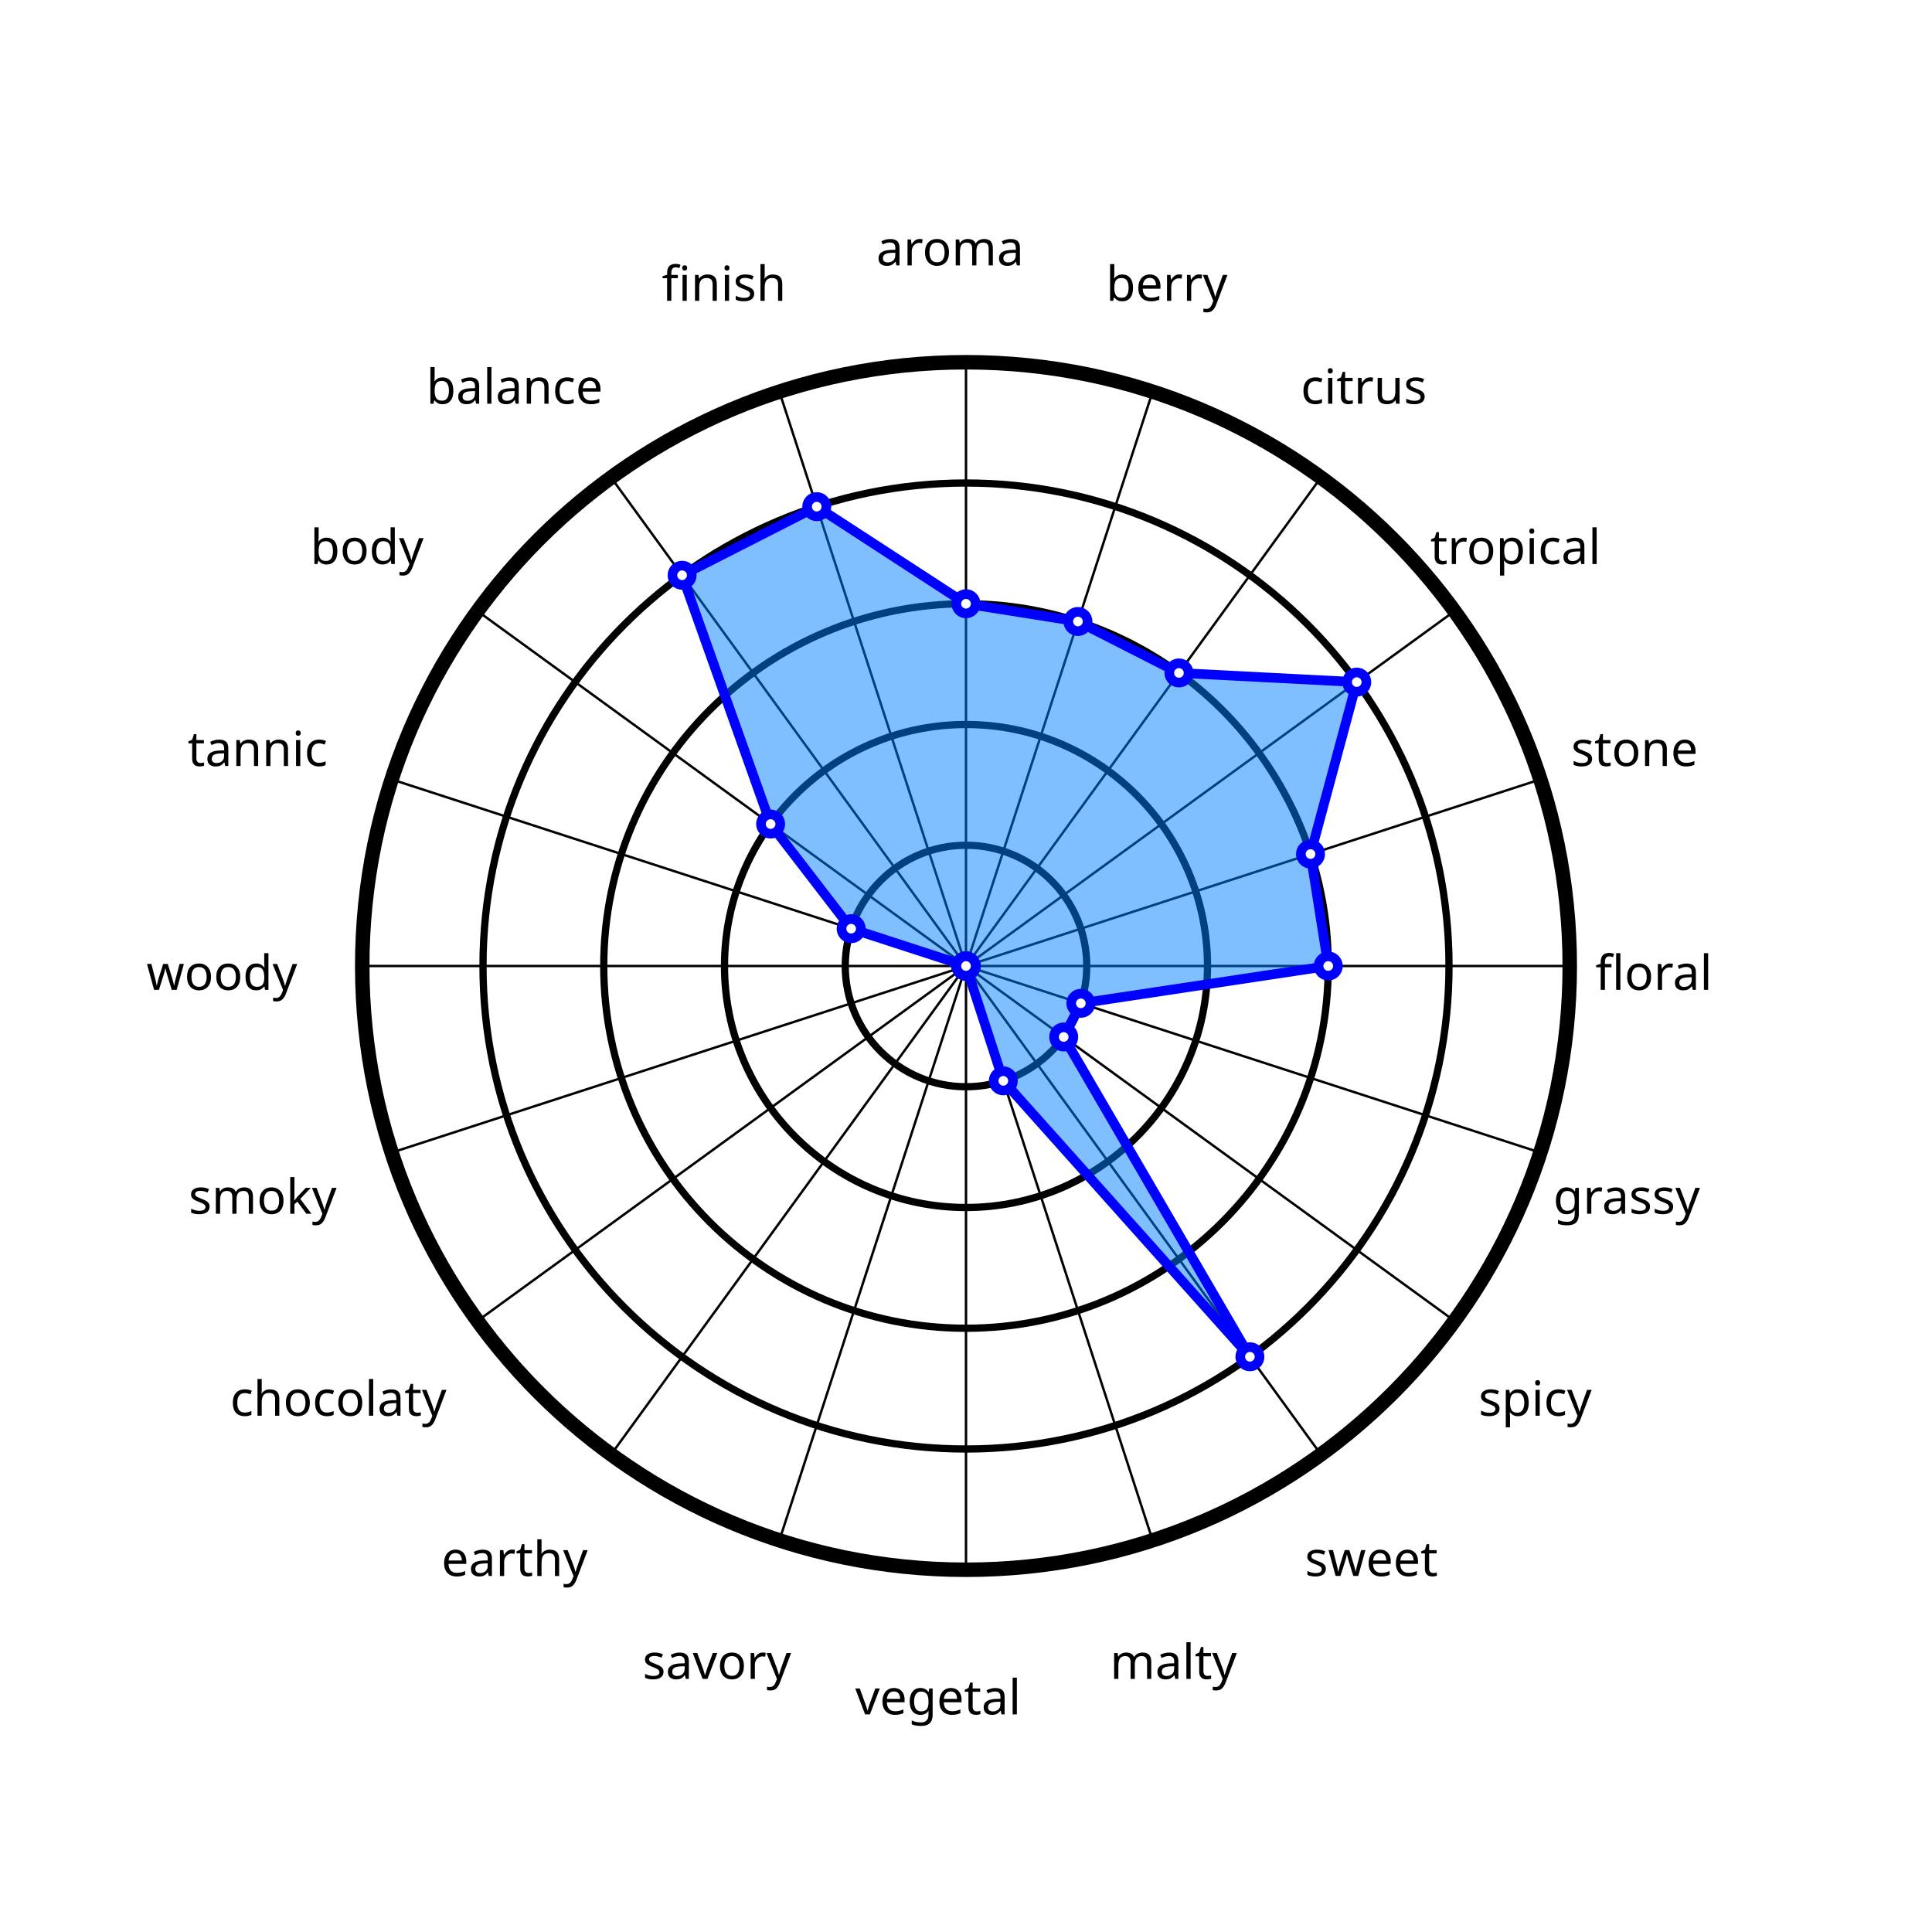
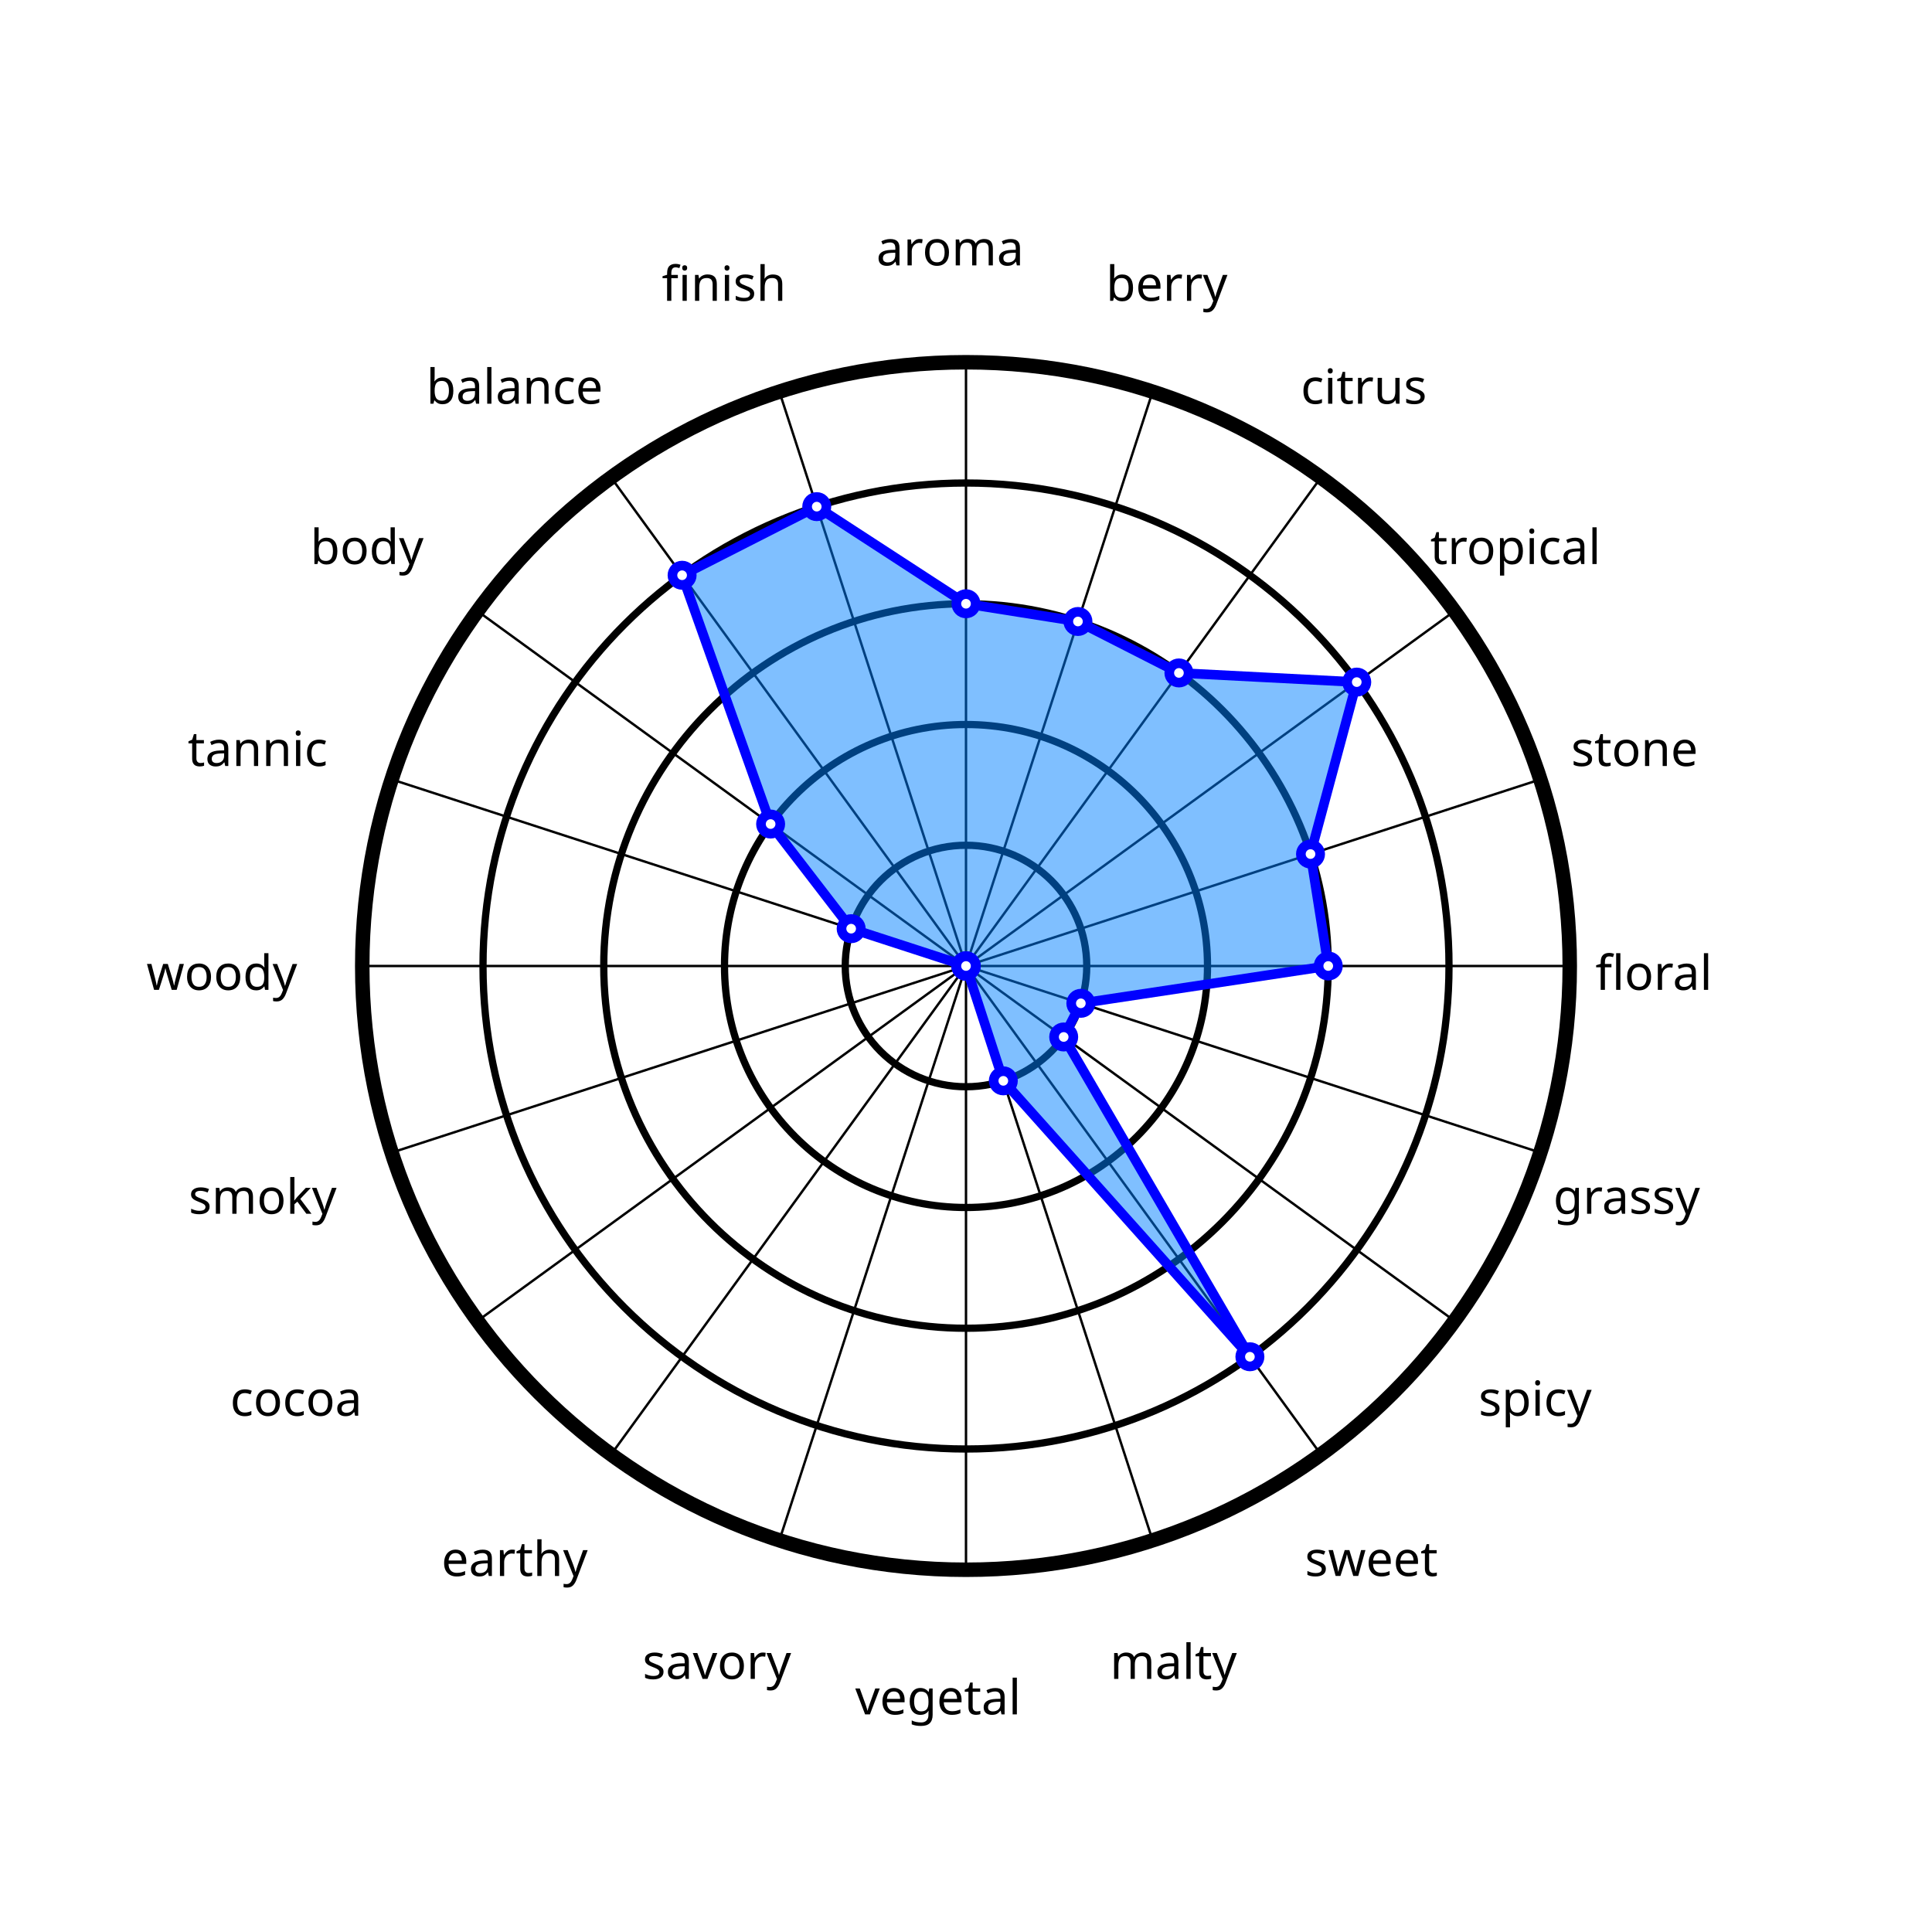
<svg xmlns="http://www.w3.org/2000/svg" id="d3wheel" class="wheel-container__flavor-wheel" viewBox="-400 -400 800 800" version="1.1" baseProfile="full" style="block-size:850px;height:850px;inline-size:850px;perspective-origin:425px 425px;transform-origin:425px 425px;width:850px;">
  <g class="flavor-wheel__ring-grid" style="block-size:auto;height:auto;inline-size:auto;overflow-block:visible;overflow-inline:visible;overflow-x:visible;overflow-y:visible;perspective-origin:400px 400px;transform-origin:0px 0px;width:auto;">
    <circle cx="0" cy="0" r="50" class="ring-grid__circle" style="block-size:auto;fill:none;height:auto;inline-size:auto;overflow-block:visible;overflow-inline:visible;overflow-x:visible;overflow-y:visible;perspective-origin:400px 400px;r:50px;stroke:rgb(0, 0, 0);stroke-width:3px;transform-origin:0px 0px;user-select:none;width:auto;" />
    <circle cx="0" cy="0" r="100" class="ring-grid__circle" style="block-size:auto;fill:none;height:auto;inline-size:auto;overflow-block:visible;overflow-inline:visible;overflow-x:visible;overflow-y:visible;perspective-origin:400px 400px;r:100px;stroke:rgb(0, 0, 0);stroke-width:3px;transform-origin:0px 0px;user-select:none;width:auto;" />
    <circle cx="0" cy="0" r="150" class="ring-grid__circle" style="block-size:auto;fill:none;height:auto;inline-size:auto;overflow-block:visible;overflow-inline:visible;overflow-x:visible;overflow-y:visible;perspective-origin:400px 400px;r:150px;stroke:rgb(0, 0, 0);stroke-width:3px;transform-origin:0px 0px;user-select:none;width:auto;" />
    <circle cx="0" cy="0" r="200" class="ring-grid__circle" style="block-size:auto;fill:none;height:auto;inline-size:auto;overflow-block:visible;overflow-inline:visible;overflow-x:visible;overflow-y:visible;perspective-origin:400px 400px;r:200px;stroke:rgb(0, 0, 0);stroke-width:3px;transform-origin:0px 0px;user-select:none;width:auto;" />
    <circle cx="0" cy="0" r="250" class="ring-grid__circle" style="block-size:auto;fill:none;height:auto;inline-size:auto;overflow-block:visible;overflow-inline:visible;overflow-x:visible;overflow-y:visible;perspective-origin:400px 400px;r:250px;stroke:rgb(0, 0, 0);stroke-width:6px;transform-origin:0px 0px;user-select:none;width:auto;" />
  </g>
  <g class="flavor-wheel__ray-grid" style="block-size:auto;height:auto;inline-size:auto;overflow-block:visible;overflow-inline:visible;overflow-x:visible;overflow-y:visible;perspective-origin:400px 400px;transform-origin:0px 0px;width:auto;">
    <line x1="0" y1="0" x2="250" y2="0" class="ray-grid__ray" style="block-size:auto;height:auto;inline-size:auto;overflow-block:visible;overflow-inline:visible;overflow-x:visible;overflow-y:visible;perspective-origin:400px 400px;stroke:rgb(0, 0, 0);transform-origin:0px 0px;user-select:none;width:auto;" />
    <line x1="0" y1="0" x2="237.764" y2="-77.254" class="ray-grid__ray" style="block-size:auto;height:auto;inline-size:auto;overflow-block:visible;overflow-inline:visible;overflow-x:visible;overflow-y:visible;perspective-origin:400px 400px;stroke:rgb(0, 0, 0);transform-origin:0px 0px;user-select:none;width:auto;" />
    <line x1="0" y1="0" x2="202.254" y2="-146.946" class="ray-grid__ray" style="block-size:auto;height:auto;inline-size:auto;overflow-block:visible;overflow-inline:visible;overflow-x:visible;overflow-y:visible;perspective-origin:400px 400px;stroke:rgb(0, 0, 0);transform-origin:0px 0px;user-select:none;width:auto;" />
    <line x1="0" y1="0" x2="146.946" y2="-202.254" class="ray-grid__ray" style="block-size:auto;height:auto;inline-size:auto;overflow-block:visible;overflow-inline:visible;overflow-x:visible;overflow-y:visible;perspective-origin:400px 400px;stroke:rgb(0, 0, 0);transform-origin:0px 0px;user-select:none;width:auto;" />
    <line x1="0" y1="0" x2="77.254" y2="-237.764" class="ray-grid__ray" style="block-size:auto;height:auto;inline-size:auto;overflow-block:visible;overflow-inline:visible;overflow-x:visible;overflow-y:visible;perspective-origin:400px 400px;stroke:rgb(0, 0, 0);transform-origin:0px 0px;user-select:none;width:auto;" />
    <line x1="0" y1="0" x2="1.5308084989341916e-14" y2="-250" class="ray-grid__ray" style="block-size:auto;height:auto;inline-size:auto;overflow-block:visible;overflow-inline:visible;overflow-x:visible;overflow-y:visible;perspective-origin:400px 400px;stroke:rgb(0, 0, 0);transform-origin:0px 0px;user-select:none;width:auto;" />
    <line x1="0" y1="0" x2="-77.254" y2="-237.764" class="ray-grid__ray" style="block-size:auto;height:auto;inline-size:auto;overflow-block:visible;overflow-inline:visible;overflow-x:visible;overflow-y:visible;perspective-origin:400px 400px;stroke:rgb(0, 0, 0);transform-origin:0px 0px;user-select:none;width:auto;" />
    <line x1="0" y1="0" x2="-146.946" y2="-202.254" class="ray-grid__ray" style="block-size:auto;height:auto;inline-size:auto;overflow-block:visible;overflow-inline:visible;overflow-x:visible;overflow-y:visible;perspective-origin:400px 400px;stroke:rgb(0, 0, 0);transform-origin:0px 0px;user-select:none;width:auto;" />
    <line x1="0" y1="0" x2="-202.254" y2="-146.946" class="ray-grid__ray" style="block-size:auto;height:auto;inline-size:auto;overflow-block:visible;overflow-inline:visible;overflow-x:visible;overflow-y:visible;perspective-origin:400px 400px;stroke:rgb(0, 0, 0);transform-origin:0px 0px;user-select:none;width:auto;" />
    <line x1="0" y1="0" x2="-237.764" y2="-77.254" class="ray-grid__ray" style="block-size:auto;height:auto;inline-size:auto;overflow-block:visible;overflow-inline:visible;overflow-x:visible;overflow-y:visible;perspective-origin:400px 400px;stroke:rgb(0, 0, 0);transform-origin:0px 0px;user-select:none;width:auto;" />
    <line x1="0" y1="0" x2="-250" y2="-3.061616997868383e-14" class="ray-grid__ray" style="block-size:auto;height:auto;inline-size:auto;overflow-block:visible;overflow-inline:visible;overflow-x:visible;overflow-y:visible;perspective-origin:400px 400px;stroke:rgb(0, 0, 0);transform-origin:0px 0px;user-select:none;width:auto;" />
    <line x1="0" y1="0" x2="-237.764" y2="77.254" class="ray-grid__ray" style="block-size:auto;height:auto;inline-size:auto;overflow-block:visible;overflow-inline:visible;overflow-x:visible;overflow-y:visible;perspective-origin:400px 400px;stroke:rgb(0, 0, 0);transform-origin:0px 0px;user-select:none;width:auto;" />
    <line x1="0" y1="0" x2="-202.254" y2="146.946" class="ray-grid__ray" style="block-size:auto;height:auto;inline-size:auto;overflow-block:visible;overflow-inline:visible;overflow-x:visible;overflow-y:visible;perspective-origin:400px 400px;stroke:rgb(0, 0, 0);transform-origin:0px 0px;user-select:none;width:auto;" />
    <line x1="0" y1="0" x2="-146.946" y2="202.254" class="ray-grid__ray" style="block-size:auto;height:auto;inline-size:auto;overflow-block:visible;overflow-inline:visible;overflow-x:visible;overflow-y:visible;perspective-origin:400px 400px;stroke:rgb(0, 0, 0);transform-origin:0px 0px;user-select:none;width:auto;" />
    <line x1="0" y1="0" x2="-77.254" y2="237.764" class="ray-grid__ray" style="block-size:auto;height:auto;inline-size:auto;overflow-block:visible;overflow-inline:visible;overflow-x:visible;overflow-y:visible;perspective-origin:400px 400px;stroke:rgb(0, 0, 0);transform-origin:0px 0px;user-select:none;width:auto;" />
    <line x1="0" y1="0" x2="-4.5924254968025744e-14" y2="250" class="ray-grid__ray" style="block-size:auto;height:auto;inline-size:auto;overflow-block:visible;overflow-inline:visible;overflow-x:visible;overflow-y:visible;perspective-origin:400px 400px;stroke:rgb(0, 0, 0);transform-origin:0px 0px;user-select:none;width:auto;" />
    <line x1="0" y1="0" x2="77.254" y2="237.764" class="ray-grid__ray" style="block-size:auto;height:auto;inline-size:auto;overflow-block:visible;overflow-inline:visible;overflow-x:visible;overflow-y:visible;perspective-origin:400px 400px;stroke:rgb(0, 0, 0);transform-origin:0px 0px;user-select:none;width:auto;" />
    <line x1="0" y1="0" x2="146.946" y2="202.254" class="ray-grid__ray" style="block-size:auto;height:auto;inline-size:auto;overflow-block:visible;overflow-inline:visible;overflow-x:visible;overflow-y:visible;perspective-origin:400px 400px;stroke:rgb(0, 0, 0);transform-origin:0px 0px;user-select:none;width:auto;" />
    <line x1="0" y1="0" x2="202.254" y2="146.946" class="ray-grid__ray" style="block-size:auto;height:auto;inline-size:auto;overflow-block:visible;overflow-inline:visible;overflow-x:visible;overflow-y:visible;perspective-origin:400px 400px;stroke:rgb(0, 0, 0);transform-origin:0px 0px;user-select:none;width:auto;" />
    <line x1="0" y1="0" x2="237.764" y2="77.254" class="ray-grid__ray" style="block-size:auto;height:auto;inline-size:auto;overflow-block:visible;overflow-inline:visible;overflow-x:visible;overflow-y:visible;perspective-origin:400px 400px;stroke:rgb(0, 0, 0);transform-origin:0px 0px;user-select:none;width:auto;" />
  </g>
  <g class="flavor-wheel__flavor-labels" style="block-size:auto;height:auto;inline-size:auto;overflow-block:visible;overflow-inline:visible;overflow-x:visible;overflow-y:visible;perspective-origin:400px 400px;transform-origin:0px 0px;width:auto;">
    <text class="flavor-labels__label" x="260.627" y="-10.118" style="block-size:auto;font-family:sans-serif;font-size:20px;height:auto;inline-size:auto;overflow-block:visible;overflow-inline:visible;overflow-x:visible;overflow-y:visible;perspective-origin:400px 400px;text-transform:uppercase;transform-origin:0px 0px;width:auto;">
      <tspan class="label__line" x="260.627" dy="1em" style="block-size:auto;font-family:sans-serif;font-size:20px;height:auto;inline-size:auto;overflow-block:visible;overflow-inline:visible;overflow-x:visible;overflow-y:visible;perspective-origin:41.333px 10.75px;text-transform:uppercase;transform-origin:0px 0px;width:auto;">floral</tspan>
    </text>
    <text class="flavor-labels__label" x="250.572" y="-102.823" style="block-size:auto;font-family:sans-serif;font-size:20px;height:auto;inline-size:auto;overflow-block:visible;overflow-inline:visible;overflow-x:visible;overflow-y:visible;perspective-origin:400px 400px;text-transform:uppercase;transform-origin:0px 0px;width:auto;">
      <tspan class="label__line" x="250.572" dy="1em" style="block-size:auto;font-family:sans-serif;font-size:20px;height:auto;inline-size:auto;overflow-block:visible;overflow-inline:visible;overflow-x:visible;overflow-y:visible;perspective-origin:36.417px 10.75px;text-transform:uppercase;transform-origin:0px 0px;width:auto;">stone</tspan>
    </text>
    <text class="flavor-labels__label" x="192.227" y="-186.453" style="block-size:auto;font-family:sans-serif;font-size:20px;height:auto;inline-size:auto;overflow-block:visible;overflow-inline:visible;overflow-x:visible;overflow-y:visible;perspective-origin:400px 400px;text-transform:uppercase;transform-origin:0px 0px;width:auto;">
      <tspan class="label__line" x="192.227" dy="1em" style="block-size:auto;font-family:sans-serif;font-size:20px;height:auto;inline-size:auto;overflow-block:visible;overflow-inline:visible;overflow-x:visible;overflow-y:visible;perspective-origin:53.133px 10.75px;text-transform:uppercase;transform-origin:0px 0px;width:auto;">tropical</tspan>
    </text>
    <text class="flavor-labels__label" x="138.641" y="-252.823" style="block-size:auto;font-family:sans-serif;font-size:20px;height:auto;inline-size:auto;overflow-block:visible;overflow-inline:visible;overflow-x:visible;overflow-y:visible;perspective-origin:400px 400px;text-transform:uppercase;transform-origin:0px 0px;width:auto;">
      <tspan class="label__line" x="138.641" dy="1em" style="block-size:auto;font-family:sans-serif;font-size:20px;height:auto;inline-size:auto;overflow-block:visible;overflow-inline:visible;overflow-x:visible;overflow-y:visible;perspective-origin:39.55px 10.75px;text-transform:uppercase;transform-origin:0px 0px;width:auto;">citrus</tspan>
    </text>
    <text class="flavor-labels__label" x="57.96" y="-295.435" style="block-size:auto;font-family:sans-serif;font-size:20px;height:auto;inline-size:auto;overflow-block:visible;overflow-inline:visible;overflow-x:visible;overflow-y:visible;perspective-origin:400px 400px;text-transform:uppercase;transform-origin:0px 0px;width:auto;">
      <tspan class="label__line" x="57.96" dy="1em" style="block-size:auto;font-family:sans-serif;font-size:20px;height:auto;inline-size:auto;overflow-block:visible;overflow-inline:visible;overflow-x:visible;overflow-y:visible;perspective-origin:36.417px 10.75px;text-transform:uppercase;transform-origin:0px 0px;width:auto;">berry</tspan>
    </text>
    <text class="flavor-labels__label" x="-37.137" y="-310.118" style="block-size:auto;font-family:sans-serif;font-size:20px;height:auto;inline-size:auto;overflow-block:visible;overflow-inline:visible;overflow-x:visible;overflow-y:visible;perspective-origin:400px 400px;text-transform:uppercase;transform-origin:0px 0px;width:auto;">
      <tspan class="label__line" x="-37.137" dy="1em" style="block-size:auto;font-family:sans-serif;font-size:20px;height:auto;inline-size:auto;overflow-block:visible;overflow-inline:visible;overflow-x:visible;overflow-y:visible;perspective-origin:38.958px 10.75px;text-transform:uppercase;transform-origin:0px 0px;width:auto;">aroma</tspan>
    </text>
    <text class="flavor-labels__label" x="-125.952" y="-295.435" style="block-size:auto;font-family:sans-serif;font-size:20px;height:auto;inline-size:auto;overflow-block:visible;overflow-inline:visible;overflow-x:visible;overflow-y:visible;perspective-origin:400px 400px;text-transform:uppercase;transform-origin:0px 0px;width:auto;">
      <tspan class="label__line" x="-125.952" dy="1em" style="block-size:auto;font-family:sans-serif;font-size:20px;height:auto;inline-size:auto;overflow-block:visible;overflow-inline:visible;overflow-x:visible;overflow-y:visible;perspective-origin:34.825px 10.75px;text-transform:uppercase;transform-origin:0px 0px;width:auto;">finish</tspan>
    </text>
    <text class="flavor-labels__label" x="-223.481" y="-252.823" style="block-size:auto;font-family:sans-serif;font-size:20px;height:auto;inline-size:auto;overflow-block:visible;overflow-inline:visible;overflow-x:visible;overflow-y:visible;perspective-origin:400px 400px;text-transform:uppercase;transform-origin:0px 0px;width:auto;">
      <tspan class="label__line" x="-223.481" dy="1em" style="block-size:auto;font-family:sans-serif;font-size:20px;height:auto;inline-size:auto;overflow-block:visible;overflow-inline:visible;overflow-x:visible;overflow-y:visible;perspective-origin:49.592px 10.75px;text-transform:uppercase;transform-origin:0px 0px;width:auto;">balance</tspan>
    </text>
    <text class="flavor-labels__label" x="-271.513" y="-186.453" style="block-size:auto;font-family:sans-serif;font-size:20px;height:auto;inline-size:auto;overflow-block:visible;overflow-inline:visible;overflow-x:visible;overflow-y:visible;perspective-origin:400px 400px;text-transform:uppercase;transform-origin:0px 0px;width:auto;">
      <tspan class="label__line" x="-271.513" dy="1em" style="block-size:auto;font-family:sans-serif;font-size:20px;height:auto;inline-size:auto;overflow-block:visible;overflow-inline:visible;overflow-x:visible;overflow-y:visible;perspective-origin:30.108px 10.75px;text-transform:uppercase;transform-origin:0px 0px;width:auto;">body</tspan>
    </text>
    <text class="flavor-labels__label" x="-322.274" y="-102.823" style="block-size:auto;font-family:sans-serif;font-size:20px;height:auto;inline-size:auto;overflow-block:visible;overflow-inline:visible;overflow-x:visible;overflow-y:visible;perspective-origin:400px 400px;text-transform:uppercase;transform-origin:0px 0px;width:auto;">
      <tspan class="label__line" x="-322.274" dy="1em" style="block-size:auto;font-family:sans-serif;font-size:20px;height:auto;inline-size:auto;overflow-block:visible;overflow-inline:visible;overflow-x:visible;overflow-y:visible;perspective-origin:38.767px 10.75px;text-transform:uppercase;transform-origin:0px 0px;width:auto;">tannic</tspan>
    </text>
    <text class="flavor-labels__label" x="-339.357" y="-10.118" style="block-size:auto;font-family:sans-serif;font-size:20px;height:auto;inline-size:auto;overflow-block:visible;overflow-inline:visible;overflow-x:visible;overflow-y:visible;perspective-origin:400px 400px;text-transform:uppercase;transform-origin:0px 0px;width:auto;">
      <tspan class="label__line" x="-339.357" dy="1em" style="block-size:auto;font-family:sans-serif;font-size:20px;height:auto;inline-size:auto;overflow-block:visible;overflow-inline:visible;overflow-x:visible;overflow-y:visible;perspective-origin:41.317px 10.75px;text-transform:uppercase;transform-origin:0px 0px;width:auto;">woody</tspan>
    </text>
    <text class="flavor-labels__label" x="-321.897" y="82.587" style="block-size:auto;font-family:sans-serif;font-size:20px;height:auto;inline-size:auto;overflow-block:visible;overflow-inline:visible;overflow-x:visible;overflow-y:visible;perspective-origin:400px 400px;text-transform:uppercase;transform-origin:0px 0px;width:auto;">
      <tspan class="label__line" x="-321.897" dy="1em" style="block-size:auto;font-family:sans-serif;font-size:20px;height:auto;inline-size:auto;overflow-block:visible;overflow-inline:visible;overflow-x:visible;overflow-y:visible;perspective-origin:38.367px 10.75px;text-transform:uppercase;transform-origin:0px 0px;width:auto;">smoky</tspan>
    </text>
    <text class="flavor-labels__label" x="-304.674" y="166.218" style="block-size:auto;font-family:sans-serif;font-size:20px;height:auto;inline-size:auto;overflow-block:visible;overflow-inline:visible;overflow-x:visible;overflow-y:visible;perspective-origin:400px 400px;text-transform:uppercase;transform-origin:0px 0px;width:auto;">
-       <tspan class="label__line" x="-304.674" dy="1em" style="block-size:auto;font-family:sans-serif;font-size:20px;height:auto;inline-size:auto;overflow-block:visible;overflow-inline:visible;overflow-x:visible;overflow-y:visible;perspective-origin:65.342px 10.75px;text-transform:uppercase;transform-origin:0px 0px;width:auto;">chocolaty</tspan>
+       <tspan class="label__line" x="-304.674" dy="1em" style="block-size:auto;font-family:sans-serif;font-size:20px;height:auto;inline-size:auto;overflow-block:visible;overflow-inline:visible;overflow-x:visible;overflow-y:visible;perspective-origin:65.342px 10.75px;text-transform:uppercase;transform-origin:0px 0px;width:auto;">cocoa</tspan>
    </text>
    <text class="flavor-labels__label" x="-217.19" y="232.587" style="block-size:auto;font-family:sans-serif;font-size:20px;height:auto;inline-size:auto;overflow-block:visible;overflow-inline:visible;overflow-x:visible;overflow-y:visible;perspective-origin:400px 400px;text-transform:uppercase;transform-origin:0px 0px;width:auto;">
      <tspan class="label__line" x="-217.19" dy="1em" style="block-size:auto;font-family:sans-serif;font-size:20px;height:auto;inline-size:auto;overflow-block:visible;overflow-inline:visible;overflow-x:visible;overflow-y:visible;perspective-origin:42.908px 10.75px;text-transform:uppercase;transform-origin:0px 0px;width:auto;">earthy</tspan>
    </text>
    <text class="flavor-labels__label" x="-133.936" y="275.199" style="block-size:auto;font-family:sans-serif;font-size:20px;height:auto;inline-size:auto;overflow-block:visible;overflow-inline:visible;overflow-x:visible;overflow-y:visible;perspective-origin:400px 400px;text-transform:uppercase;transform-origin:0px 0px;width:auto;">
      <tspan class="label__line" x="-133.936" dy="1em" style="block-size:auto;font-family:sans-serif;font-size:20px;height:auto;inline-size:auto;overflow-block:visible;overflow-inline:visible;overflow-x:visible;overflow-y:visible;perspective-origin:43.308px 10.75px;text-transform:uppercase;transform-origin:0px 0px;width:auto;">savory</tspan>
    </text>
    <text class="flavor-labels__label" x="-45.851" y="289.882" style="block-size:auto;font-family:sans-serif;font-size:20px;height:auto;inline-size:auto;overflow-block:visible;overflow-inline:visible;overflow-x:visible;overflow-y:visible;perspective-origin:400px 400px;text-transform:uppercase;transform-origin:0px 0px;width:auto;">
      <tspan class="label__line" x="-45.851" dy="1em" style="block-size:auto;font-family:sans-serif;font-size:20px;height:auto;inline-size:auto;overflow-block:visible;overflow-inline:visible;overflow-x:visible;overflow-y:visible;perspective-origin:48.217px 10.75px;text-transform:uppercase;transform-origin:0px 0px;width:auto;">vegetal</tspan>
    </text>
    <text class="flavor-labels__label" x="59.638" y="275.199" style="block-size:auto;font-family:sans-serif;font-size:20px;height:auto;inline-size:auto;overflow-block:visible;overflow-inline:visible;overflow-x:visible;overflow-y:visible;perspective-origin:400px 400px;text-transform:uppercase;transform-origin:0px 0px;width:auto;">
      <tspan class="label__line" x="59.638" dy="1em" style="block-size:auto;font-family:sans-serif;font-size:20px;height:auto;inline-size:auto;overflow-block:visible;overflow-inline:visible;overflow-x:visible;overflow-y:visible;perspective-origin:34.633px 10.75px;text-transform:uppercase;transform-origin:0px 0px;width:auto;">malty</tspan>
    </text>
    <text class="flavor-labels__label" x="140.32" y="232.587" style="block-size:auto;font-family:sans-serif;font-size:20px;height:auto;inline-size:auto;overflow-block:visible;overflow-inline:visible;overflow-x:visible;overflow-y:visible;perspective-origin:400px 400px;text-transform:uppercase;transform-origin:0px 0px;width:auto;">
      <tspan class="label__line" x="140.32" dy="1em" style="block-size:auto;font-family:sans-serif;font-size:20px;height:auto;inline-size:auto;overflow-block:visible;overflow-inline:visible;overflow-x:visible;overflow-y:visible;perspective-origin:37.767px 10.75px;text-transform:uppercase;transform-origin:0px 0px;width:auto;">sweet</tspan>
    </text>
    <text class="flavor-labels__label" x="212.235" y="166.218" style="block-size:auto;font-family:sans-serif;font-size:20px;height:auto;inline-size:auto;overflow-block:visible;overflow-inline:visible;overflow-x:visible;overflow-y:visible;perspective-origin:400px 400px;text-transform:uppercase;transform-origin:0px 0px;width:auto;">
      <tspan class="label__line" x="212.235" dy="1em" style="block-size:auto;font-family:sans-serif;font-size:20px;height:auto;inline-size:auto;overflow-block:visible;overflow-inline:visible;overflow-x:visible;overflow-y:visible;perspective-origin:31.875px 10.75px;text-transform:uppercase;transform-origin:0px 0px;width:auto;">spicy</tspan>
    </text>
    <text class="flavor-labels__label" x="243.176" y="82.587" style="block-size:auto;font-family:sans-serif;font-size:20px;height:auto;inline-size:auto;overflow-block:visible;overflow-inline:visible;overflow-x:visible;overflow-y:visible;perspective-origin:400px 400px;text-transform:uppercase;transform-origin:0px 0px;width:auto;">
      <tspan class="label__line" x="243.176" dy="1em" style="block-size:auto;font-family:sans-serif;font-size:20px;height:auto;inline-size:auto;overflow-block:visible;overflow-inline:visible;overflow-x:visible;overflow-y:visible;perspective-origin:44.275px 10.75px;text-transform:uppercase;transform-origin:0px 0px;width:auto;">grassy</tspan>
    </text>
  </g>
  <g class="flavor-wheel__data-polyline" style="block-size:auto;height:auto;inline-size:auto;overflow-block:visible;overflow-inline:visible;overflow-x:visible;overflow-y:visible;perspective-origin:400px 400px;transform-origin:0px 0px;width:auto;">
    <path class="data-polyline__path" d="M150,0L142.658,-46.353L161.803,-117.557L88.168,-121.353L46.353,-142.658L9.184850993605149e-15,-150L-61.803,-190.211L-117.557,-161.803L-80.902,-58.779L-47.553,-15.451L0,0L0,0L0,0L0,0L0,0L0,0L15.451,47.553L117.557,161.803L40.451,29.389L47.553,15.451L150,0" style="block-size:auto;d:path(&quot;M 150 0 L 142.658 -46.353 L 161.803 -117.557 L 88.168 -121.353 L 46.353 -142.658 L 9.18485e-15 -150 L -61.803 -190.211 L -117.557 -161.803 L -80.902 -58.779 L -47.553 -15.451 L 0 0 L 0 0 L 0 0 L 0 0 L 0 0 L 0 0 L 15.451 47.553 L 117.557 161.803 L 40.451 29.389 L 47.553 15.451 L 150 0&quot;);fill:rgba(0, 128, 255, 0.5);height:auto;inline-size:auto;overflow-block:visible;overflow-inline:visible;overflow-x:visible;overflow-y:visible;perspective-origin:400px 400px;stroke:rgb(0, 0, 255);stroke-width:4px;transform-origin:0px 0px;user-select:none;width:auto;" />
  </g>
  <g class="flavor-wheel__data-points" style="block-size:auto;height:auto;inline-size:auto;overflow-block:visible;overflow-inline:visible;overflow-x:visible;overflow-y:visible;perspective-origin:400px 400px;transform-origin:0px 0px;width:auto;">
    <g class="data-points__point-group" style="block-size:auto;height:auto;inline-size:auto;overflow-block:visible;overflow-inline:visible;overflow-x:visible;overflow-y:visible;perspective-origin:400px 400px;transform-origin:0px 0px;width:auto;">
      <circle class="data-points__point" r="4" cx="150" cy="0" style="block-size:auto;cx:150px;fill:rgb(255, 255, 255);height:auto;inline-size:auto;overflow-block:visible;overflow-inline:visible;overflow-x:visible;overflow-y:visible;perspective-origin:400px 400px;r:4px;stroke:rgb(0, 0, 255);stroke-width:4px;transform-origin:0px 0px;user-select:none;width:auto;" />
      <circle class="data-points__point" r="4" cx="142.658" cy="-46.353" style="block-size:auto;cx:142.658px;cy:-46.353px;fill:rgb(255, 255, 255);height:auto;inline-size:auto;overflow-block:visible;overflow-inline:visible;overflow-x:visible;overflow-y:visible;perspective-origin:400px 400px;r:4px;stroke:rgb(0, 0, 255);stroke-width:4px;transform-origin:0px 0px;user-select:none;width:auto;" />
      <circle class="data-points__point" r="4" cx="161.803" cy="-117.557" style="block-size:auto;cx:161.803px;cy:-117.557px;fill:rgb(255, 255, 255);height:auto;inline-size:auto;overflow-block:visible;overflow-inline:visible;overflow-x:visible;overflow-y:visible;perspective-origin:400px 400px;r:4px;stroke:rgb(0, 0, 255);stroke-width:4px;transform-origin:0px 0px;user-select:none;width:auto;" />
      <circle class="data-points__point" r="4" cx="88.168" cy="-121.353" style="block-size:auto;cx:88.168px;cy:-121.353px;fill:rgb(255, 255, 255);height:auto;inline-size:auto;overflow-block:visible;overflow-inline:visible;overflow-x:visible;overflow-y:visible;perspective-origin:400px 400px;r:4px;stroke:rgb(0, 0, 255);stroke-width:4px;transform-origin:0px 0px;user-select:none;width:auto;" />
      <circle class="data-points__point" r="4" cx="46.353" cy="-142.658" style="block-size:auto;cx:46.353px;cy:-142.658px;fill:rgb(255, 255, 255);height:auto;inline-size:auto;overflow-block:visible;overflow-inline:visible;overflow-x:visible;overflow-y:visible;perspective-origin:400px 400px;r:4px;stroke:rgb(0, 0, 255);stroke-width:4px;transform-origin:0px 0px;user-select:none;width:auto;" />
      <circle class="data-points__point" r="4" cx="9.184850993605149e-15" cy="-150" style="block-size:auto;cx:9.18485e-15px;cy:-150px;fill:rgb(255, 255, 255);height:auto;inline-size:auto;overflow-block:visible;overflow-inline:visible;overflow-x:visible;overflow-y:visible;perspective-origin:400px 400px;r:4px;stroke:rgb(0, 0, 255);stroke-width:4px;transform-origin:0px 0px;user-select:none;width:auto;" />
      <circle class="data-points__point" r="4" cx="-61.803" cy="-190.211" style="block-size:auto;cx:-61.803px;cy:-190.211px;fill:rgb(255, 255, 255);height:auto;inline-size:auto;overflow-block:visible;overflow-inline:visible;overflow-x:visible;overflow-y:visible;perspective-origin:400px 400px;r:4px;stroke:rgb(0, 0, 255);stroke-width:4px;transform-origin:0px 0px;user-select:none;width:auto;" />
      <circle class="data-points__point" r="4" cx="-117.557" cy="-161.803" style="block-size:auto;cx:-117.557px;cy:-161.803px;fill:rgb(255, 255, 255);height:auto;inline-size:auto;overflow-block:visible;overflow-inline:visible;overflow-x:visible;overflow-y:visible;perspective-origin:400px 400px;r:4px;stroke:rgb(0, 0, 255);stroke-width:4px;transform-origin:0px 0px;user-select:none;width:auto;" />
      <circle class="data-points__point" r="4" cx="-80.902" cy="-58.779" style="block-size:auto;cx:-80.902px;cy:-58.779px;fill:rgb(255, 255, 255);height:auto;inline-size:auto;overflow-block:visible;overflow-inline:visible;overflow-x:visible;overflow-y:visible;perspective-origin:400px 400px;r:4px;stroke:rgb(0, 0, 255);stroke-width:4px;transform-origin:0px 0px;user-select:none;width:auto;" />
      <circle class="data-points__point" r="4" cx="-47.553" cy="-15.451" style="block-size:auto;cx:-47.553px;cy:-15.451px;fill:rgb(255, 255, 255);height:auto;inline-size:auto;overflow-block:visible;overflow-inline:visible;overflow-x:visible;overflow-y:visible;perspective-origin:400px 400px;r:4px;stroke:rgb(0, 0, 255);stroke-width:4px;transform-origin:0px 0px;user-select:none;width:auto;" />
      <circle class="data-points__point" r="4" cx="0" cy="0" style="block-size:auto;fill:rgb(255, 255, 255);height:auto;inline-size:auto;overflow-block:visible;overflow-inline:visible;overflow-x:visible;overflow-y:visible;perspective-origin:400px 400px;r:4px;stroke:rgb(0, 0, 255);stroke-width:4px;transform-origin:0px 0px;user-select:none;width:auto;" />
      <circle class="data-points__point" r="4" cx="0" cy="0" style="block-size:auto;fill:rgb(255, 255, 255);height:auto;inline-size:auto;overflow-block:visible;overflow-inline:visible;overflow-x:visible;overflow-y:visible;perspective-origin:400px 400px;r:4px;stroke:rgb(0, 0, 255);stroke-width:4px;transform-origin:0px 0px;user-select:none;width:auto;" />
      <circle class="data-points__point" r="4" cx="0" cy="0" style="block-size:auto;fill:rgb(255, 255, 255);height:auto;inline-size:auto;overflow-block:visible;overflow-inline:visible;overflow-x:visible;overflow-y:visible;perspective-origin:400px 400px;r:4px;stroke:rgb(0, 0, 255);stroke-width:4px;transform-origin:0px 0px;user-select:none;width:auto;" />
      <circle class="data-points__point" r="4" cx="0" cy="0" style="block-size:auto;fill:rgb(255, 255, 255);height:auto;inline-size:auto;overflow-block:visible;overflow-inline:visible;overflow-x:visible;overflow-y:visible;perspective-origin:400px 400px;r:4px;stroke:rgb(0, 0, 255);stroke-width:4px;transform-origin:0px 0px;user-select:none;width:auto;" />
      <circle class="data-points__point" r="4" cx="0" cy="0" style="block-size:auto;fill:rgb(255, 255, 255);height:auto;inline-size:auto;overflow-block:visible;overflow-inline:visible;overflow-x:visible;overflow-y:visible;perspective-origin:400px 400px;r:4px;stroke:rgb(0, 0, 255);stroke-width:4px;transform-origin:0px 0px;user-select:none;width:auto;" />
      <circle class="data-points__point" r="4" cx="0" cy="0" style="block-size:auto;fill:rgb(255, 255, 255);height:auto;inline-size:auto;overflow-block:visible;overflow-inline:visible;overflow-x:visible;overflow-y:visible;perspective-origin:400px 400px;r:4px;stroke:rgb(0, 0, 255);stroke-width:4px;transform-origin:0px 0px;user-select:none;width:auto;" />
      <circle class="data-points__point" r="4" cx="15.451" cy="47.553" style="block-size:auto;cx:15.451px;cy:47.553px;fill:rgb(255, 255, 255);height:auto;inline-size:auto;overflow-block:visible;overflow-inline:visible;overflow-x:visible;overflow-y:visible;perspective-origin:400px 400px;r:4px;stroke:rgb(0, 0, 255);stroke-width:4px;transform-origin:0px 0px;user-select:none;width:auto;" />
      <circle class="data-points__point" r="4" cx="117.557" cy="161.803" style="block-size:auto;cx:117.557px;cy:161.803px;fill:rgb(255, 255, 255);height:auto;inline-size:auto;overflow-block:visible;overflow-inline:visible;overflow-x:visible;overflow-y:visible;perspective-origin:400px 400px;r:4px;stroke:rgb(0, 0, 255);stroke-width:4px;transform-origin:0px 0px;user-select:none;width:auto;" />
      <circle class="data-points__point" r="4" cx="40.451" cy="29.389" style="block-size:auto;cx:40.451px;cy:29.389px;fill:rgb(255, 255, 255);height:auto;inline-size:auto;overflow-block:visible;overflow-inline:visible;overflow-x:visible;overflow-y:visible;perspective-origin:400px 400px;r:4px;stroke:rgb(0, 0, 255);stroke-width:4px;transform-origin:0px 0px;user-select:none;width:auto;" />
      <circle class="data-points__point" r="4" cx="47.553" cy="15.451" style="block-size:auto;cx:47.553px;cy:15.451px;fill:rgb(255, 255, 255);height:auto;inline-size:auto;overflow-block:visible;overflow-inline:visible;overflow-x:visible;overflow-y:visible;perspective-origin:400px 400px;r:4px;stroke:rgb(0, 0, 255);stroke-width:4px;transform-origin:0px 0px;user-select:none;width:auto;" />
    </g>
  </g>
</svg>
